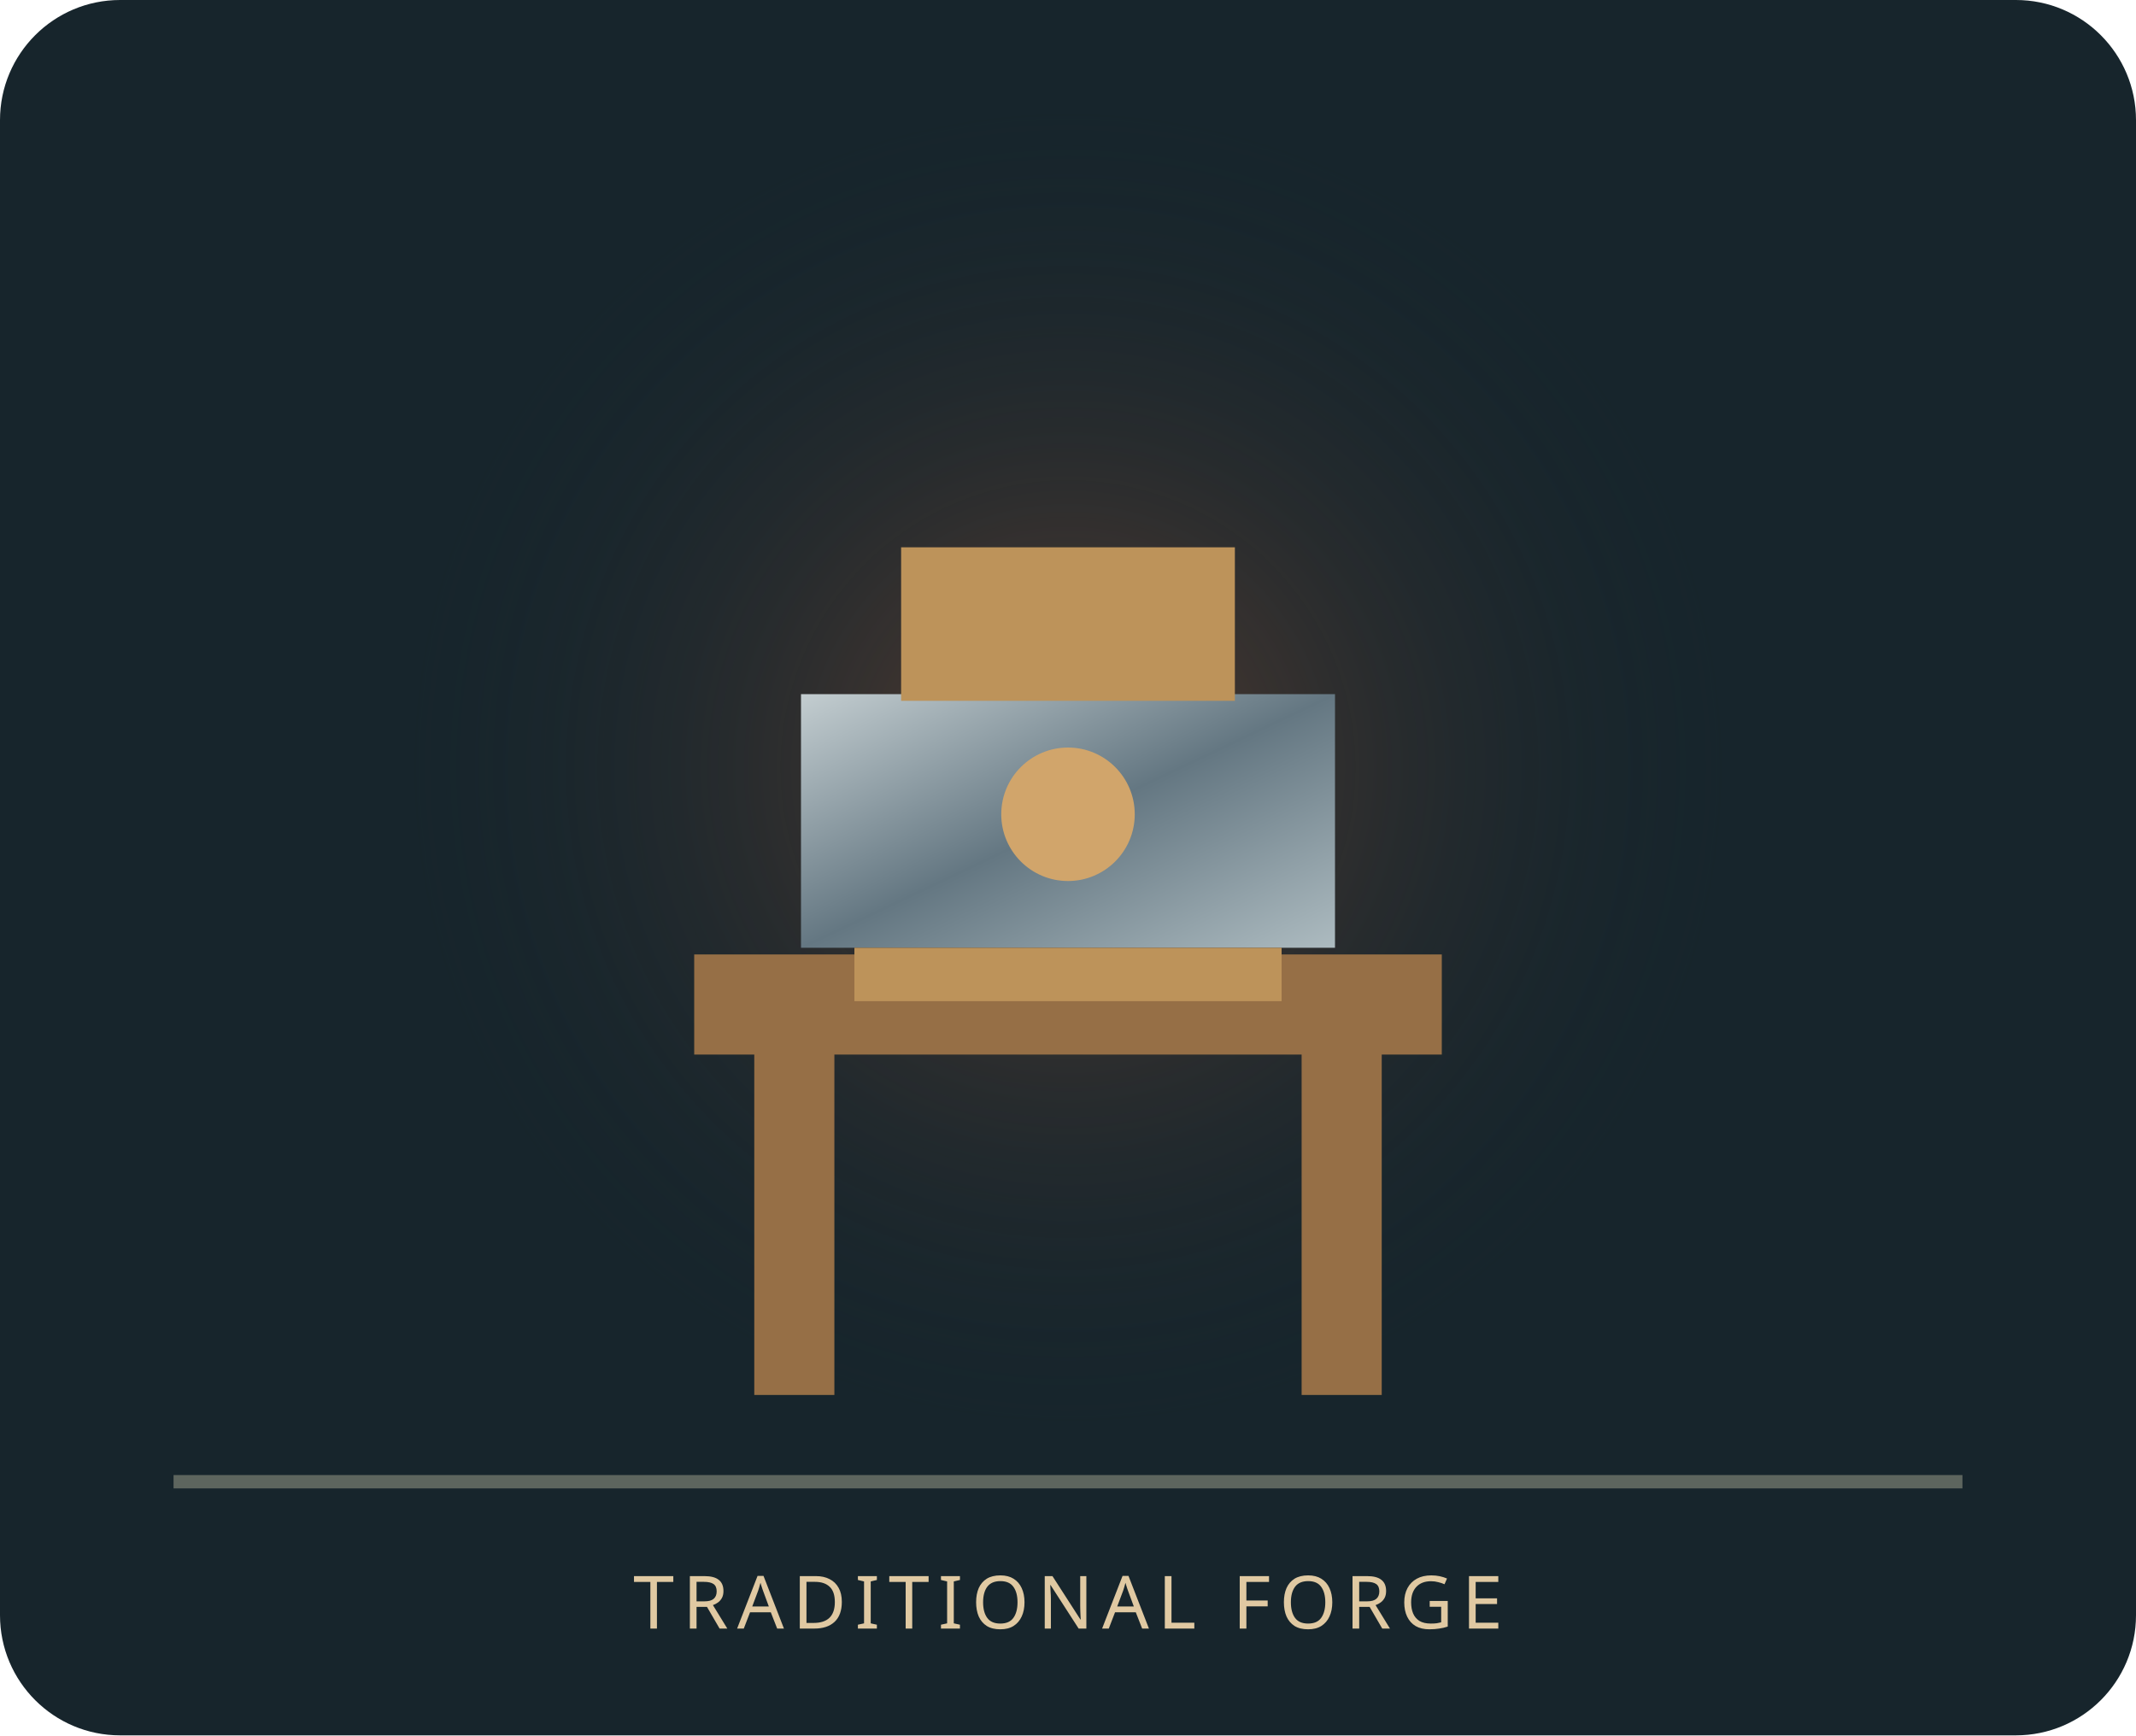
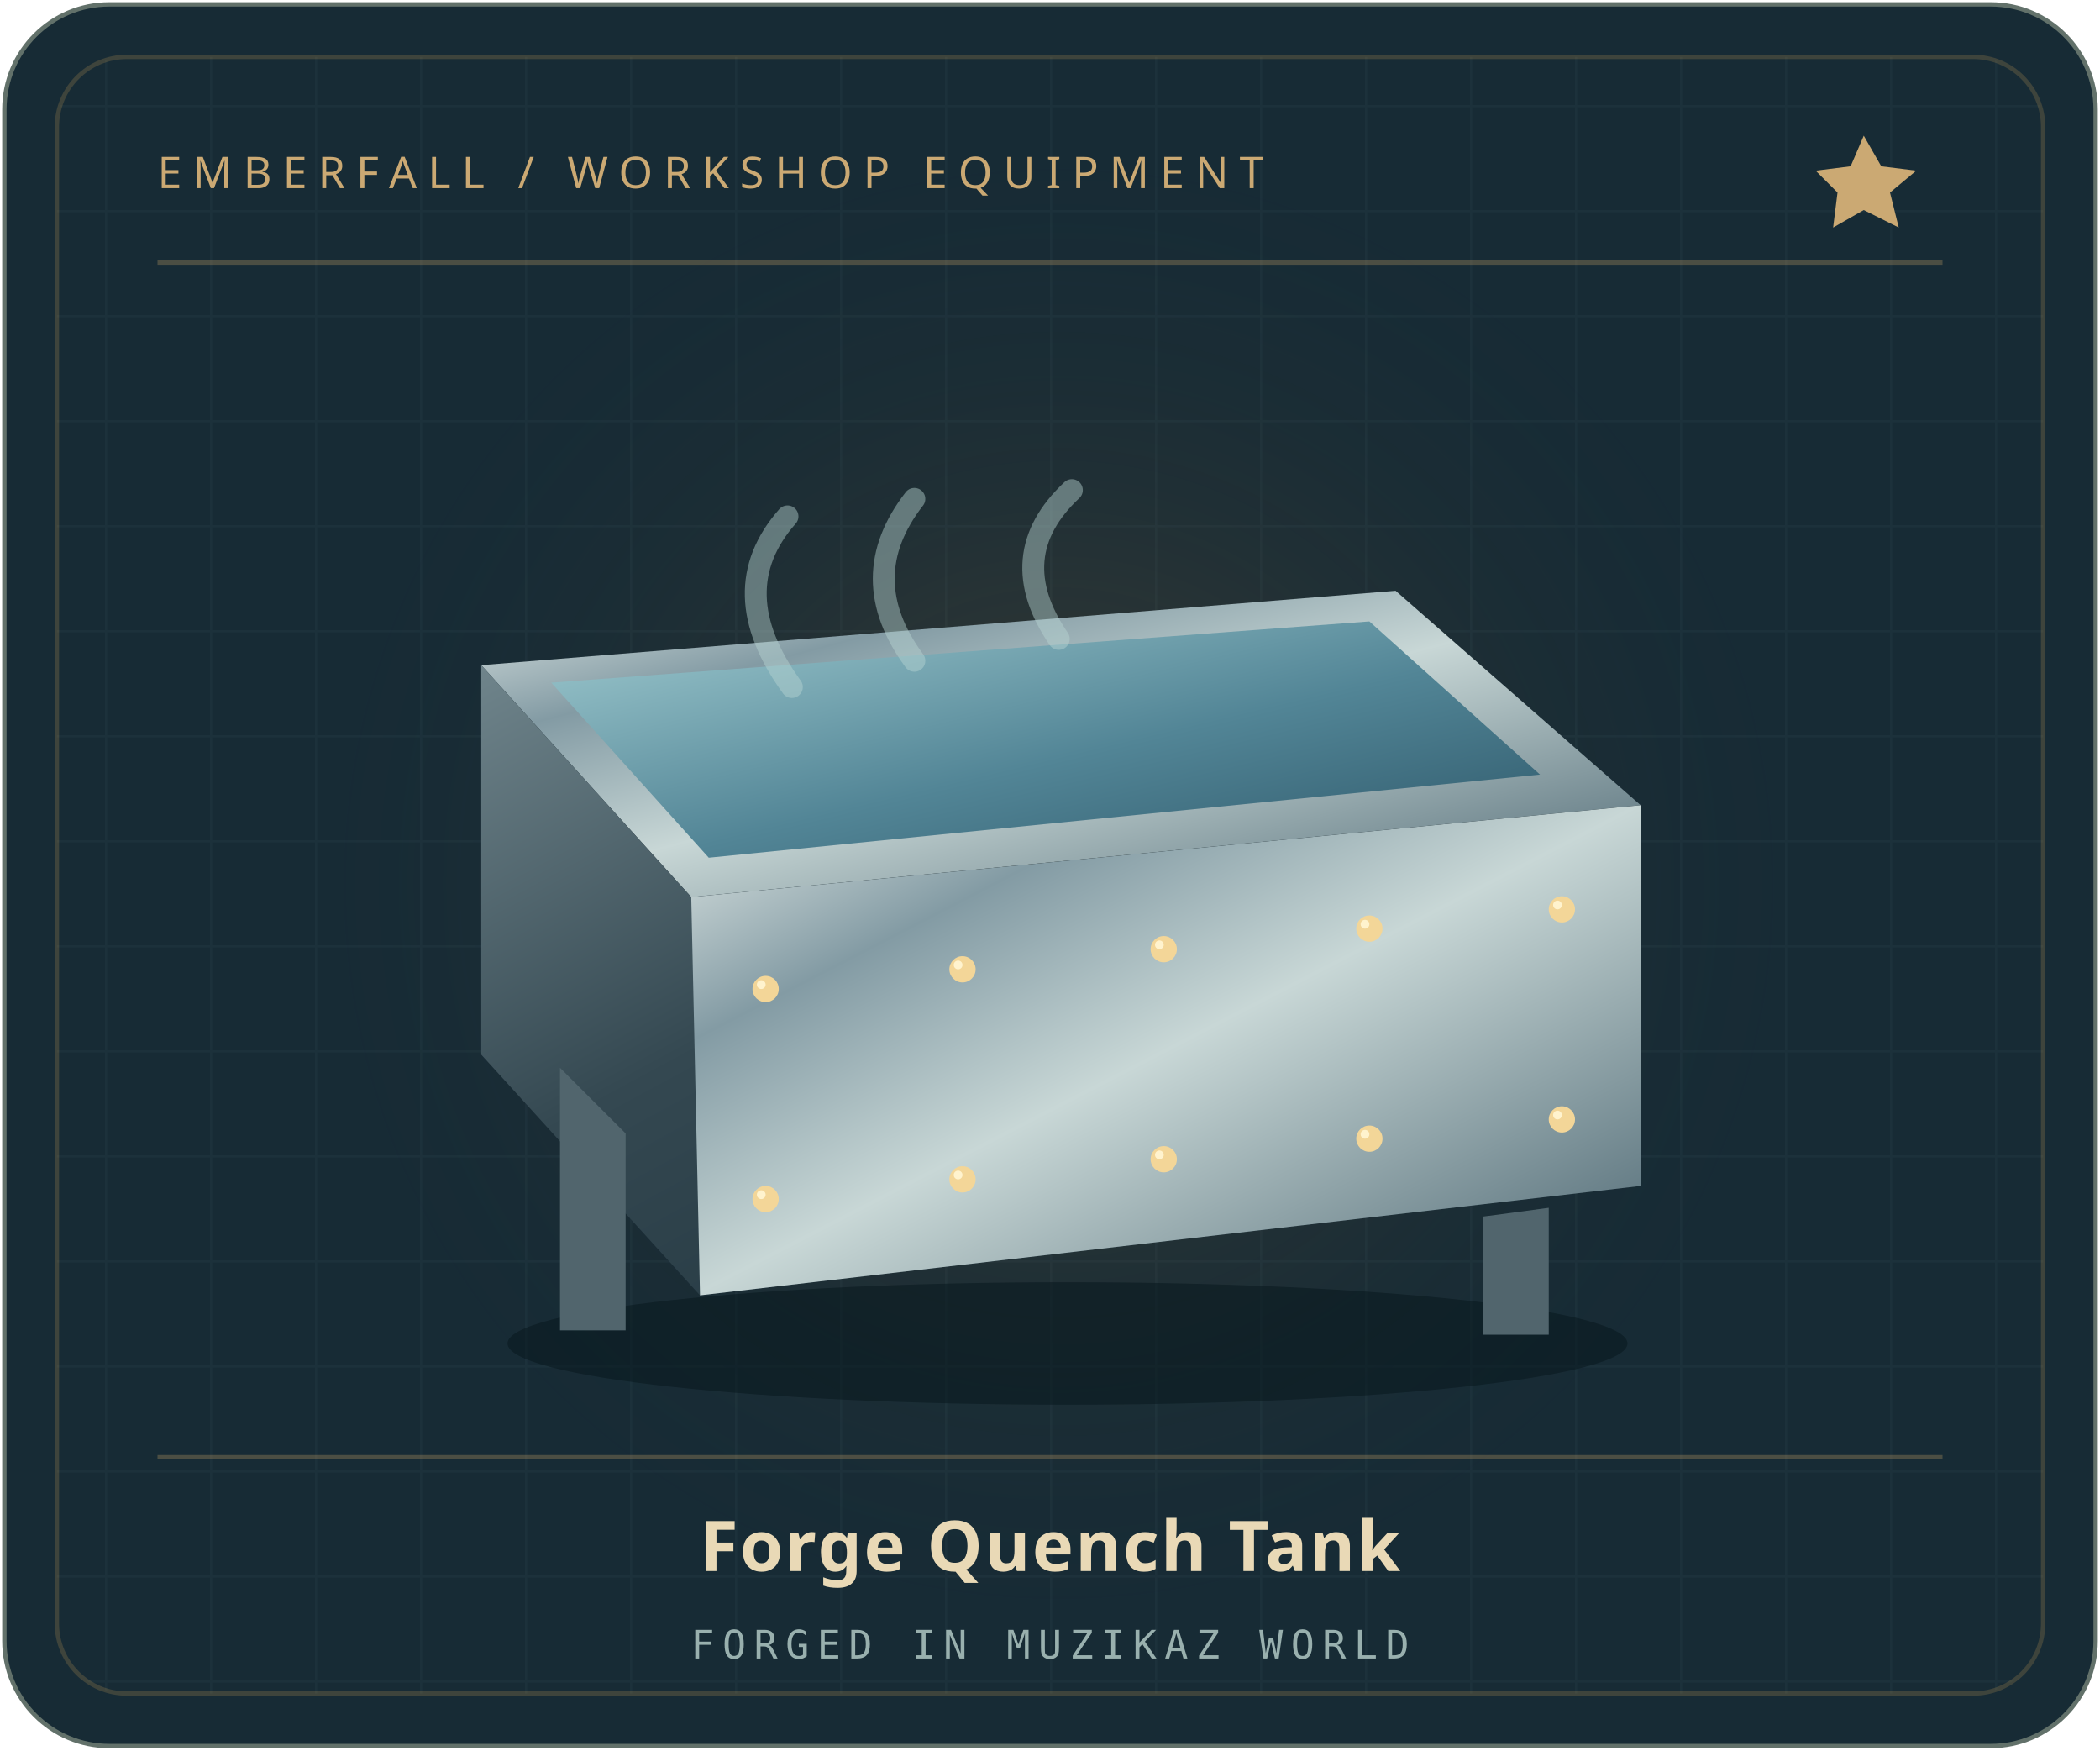
- <svg xmlns="http://www.w3.org/2000/svg" viewBox="0 0 320 260" role="img" aria-labelledby="title desc">
+ <svg xmlns="http://www.w3.org/2000/svg" viewBox="0 0 480 400" width="480" height="400" role="img" aria-labelledby="title desc" data-forge-artwork="forge-quench-tank" data-artwork-version="metallurgy-v2">
  <defs>
-     <linearGradient id="steel" x2="1" y2="1">
-       <stop stop-color="#c3cdd0" />
-       <stop offset=".5" stop-color="#647782" />
-       <stop offset="1" stop-color="#adbbc0" />
+     <linearGradient id="steel" x1="0" y1="0" x2="1" y2="1">
+       <stop stop-color="#e1e9e6" />
+       <stop offset=".24" stop-color="#839ba4" />
+       <stop offset=".5" stop-color="#c8d7d6" />
+       <stop offset="1" stop-color="#4b6571" />
    </linearGradient>
-     <radialGradient id="glow">
-       <stop stop-color="#9c5838" stop-opacity=".5" />
-       <stop offset="1" stop-color="#17252c" stop-opacity="0" />
+     <linearGradient id="iron" x1="0" y1="0" x2="1" y2="1">
+       <stop stop-color="#70858c" />
+       <stop offset=".4" stop-color="#344851" />
+       <stop offset="1" stop-color="#182c36" />
+     </linearGradient>
+     <linearGradient id="bronze" x1="0" y1="0" x2="1" y2="1">
+       <stop stop-color="#f2d397" />
+       <stop offset=".25" stop-color="#c9a16b" />
+       <stop offset=".6" stop-color="#936032" />
+       <stop offset="1" stop-color="#d9b67a" />
+     </linearGradient>
+     <linearGradient id="wood" x1="0" y1="0" x2="1" y2=".3">
+       <stop stop-color="#b28b59" />
+       <stop offset=".4" stop-color="#785237" />
+       <stop offset=".6" stop-color="#9c714a" />
+       <stop offset="1" stop-color="#553a2c" />
+     </linearGradient>
+     <linearGradient id="leather">
+       <stop stop-color="#ad7950" />
+       <stop offset=".4" stop-color="#624936" />
+       <stop offset="1" stop-color="#3b322b" />
+     </linearGradient>
+     <linearGradient id="brick" x1="0" y1="0" x2="1" y2="1">
+       <stop stop-color="#9d7353" />
+       <stop offset="1" stop-color="#4f4036" />
+     </linearGradient>
+     <linearGradient id="stone">
+       <stop stop-color="#d0c6ac" />
+       <stop offset=".5" stop-color="#8e9288" />
+       <stop offset="1" stop-color="#5d6a6b" />
+     </linearGradient>
+     <linearGradient id="water" x1="0" y1="0" x2="1" y2="1">
+       <stop stop-color="#a0cbd0" />
+       <stop offset=".55" stop-color="#528596" />
+       <stop offset="1" stop-color="#2d5769" />
+     </linearGradient>
+     <linearGradient id="canvas">
+       <stop stop-color="#dfc896" />
+       <stop offset="1" stop-color="#94764f" />
+     </linearGradient>
+     <linearGradient id="fire" x1="0" y1="1" x2="0" y2="0">
+       <stop stop-color="#d64e1f" />
+       <stop offset=".5" stop-color="#ffab47" />
+       <stop offset="1" stop-color="#fff0b0" />
+     </linearGradient>
+     <radialGradient id="aura">
+       <stop stop-color="#bc7c3540" />
+       <stop offset="1" stop-color="#1c2c34" stop-opacity="0" />
    </radialGradient>
+     <pattern id="grid" width="24" height="24" patternUnits="userSpaceOnUse">
+       <path d="M24 0H0v24" fill="none" stroke="#9bb9bb0b" />
+     </pattern>
  </defs>
-   <rect width="320" height="260" rx="18" fill="#17252c" />
-   <circle cx="160" cy="115" r="100" fill="url(#glow)" />
-   <path d="M26 222h268" stroke="#5d655e" stroke-width="2" />
-   <path d="M104 143h112v15H104zM113 158h12v51h-12zM195 158h12v51h-12z" fill="#966f46" />
-   <path d="M120 104h80v38h-80z" fill="url(#steel)" />
-   <path d="M135 82h50v23h-50zM128 142h64v8h-64z" fill="#bd935a" />
-   <circle cx="160" cy="122" r="10" fill="#d1a56b" />
-   <text x="160" y="244" text-anchor="middle" font-family="sans-serif" font-size="11" letter-spacing="1.3" fill="#e0c9a2">TRADITIONAL FORGE</text>
+   <rect x="1" y="1" width="478" height="398" rx="24" fill="#172b35" stroke="#62716a" />
+   <rect x="13" y="13" width="454" height="374" rx="16" fill="url(#grid)" stroke="#bf98553b" />
+   <circle cx="242" cy="202" r="169" fill="url(#aura)" />
+   <path d="M36 60h408M36 333h408" stroke="#b4946055" />
+   <text x="36" y="43" font-family="sans-serif" font-size="10" letter-spacing="2.5" fill="#cba973">EMBERFALL / WORKSHOP EQUIPMENT</text>
+   <path d="m426 31 4 7 8 1-6 5 2 8-8-4-7 4 1-8-5-5 8-1z" fill="#cba973" />
+   <ellipse cx="244" cy="307" rx="128" ry="14" fill="#07171d" opacity=".55" />
+   <g data-forge-drawing="forge-quench-tank">
+     <path d="M110 152l209-17 56 49-217 21z" fill="url(#steel)" />
+     <path d="M126 156l187-14 39 35-190 19z" fill="url(#water)" />
+     <path d="M110 152l48 53 217-21v87l-215 25-50-55z" fill="url(#iron)" />
+     <path d="M158 205l217-21v87l-215 25z" fill="url(#steel)" />
+     <circle cx="175" cy="226" r="3" fill="#f3d698" />
+     <circle cx="174" cy="225" r="1" fill="#fff3ce" />
+     <circle cx="175" cy="274" r="3" fill="#f3d698" />
+     <circle cx="174" cy="273" r="1" fill="#fff3ce" />
+     <circle cx="220" cy="221.5" r="3" fill="#f3d698" />
+     <circle cx="219" cy="220.5" r="1" fill="#fff3ce" />
+     <circle cx="220" cy="269.5" r="3" fill="#f3d698" />
+     <circle cx="219" cy="268.5" r="1" fill="#fff3ce" />
+     <circle cx="266" cy="216.9" r="3" fill="#f3d698" />
+     <circle cx="265" cy="215.9" r="1" fill="#fff3ce" />
+     <circle cx="266" cy="264.9" r="3" fill="#f3d698" />
+     <circle cx="265" cy="263.9" r="1" fill="#fff3ce" />
+     <circle cx="313" cy="212.2" r="3" fill="#f3d698" />
+     <circle cx="312" cy="211.2" r="1" fill="#fff3ce" />
+     <circle cx="313" cy="260.2" r="3" fill="#f3d698" />
+     <circle cx="312" cy="259.2" r="1" fill="#fff3ce" />
+     <circle cx="357" cy="207.8" r="3" fill="#f3d698" />
+     <circle cx="356" cy="206.8" r="1" fill="#fff3ce" />
+     <circle cx="357" cy="255.8" r="3" fill="#f3d698" />
+     <circle cx="356" cy="254.8" r="1" fill="#fff3ce" />
+     <path d="M128 244v60h15v-45M339 278v27h15v-29" fill="#51656d" />
+     <path d="M181 157q-16-22-1-39m29 33q-14-19 0-37m33 32q-13-19 3-34" fill="none" stroke="#b8d5d2" stroke-width="5" stroke-linecap="round" opacity=".45" />
+   </g>
+   <text x="240" y="359" text-anchor="middle" font-family="sans-serif" font-size="16" font-weight="600" letter-spacing=".4" fill="#e9d9b6">Forge Quench Tank</text>
+   <text x="240" y="379" text-anchor="middle" font-family="monospace" font-size="9" letter-spacing="1.8" fill="#99b0ae">FORGED IN MUZIKAZ WORLD</text>
</svg>
